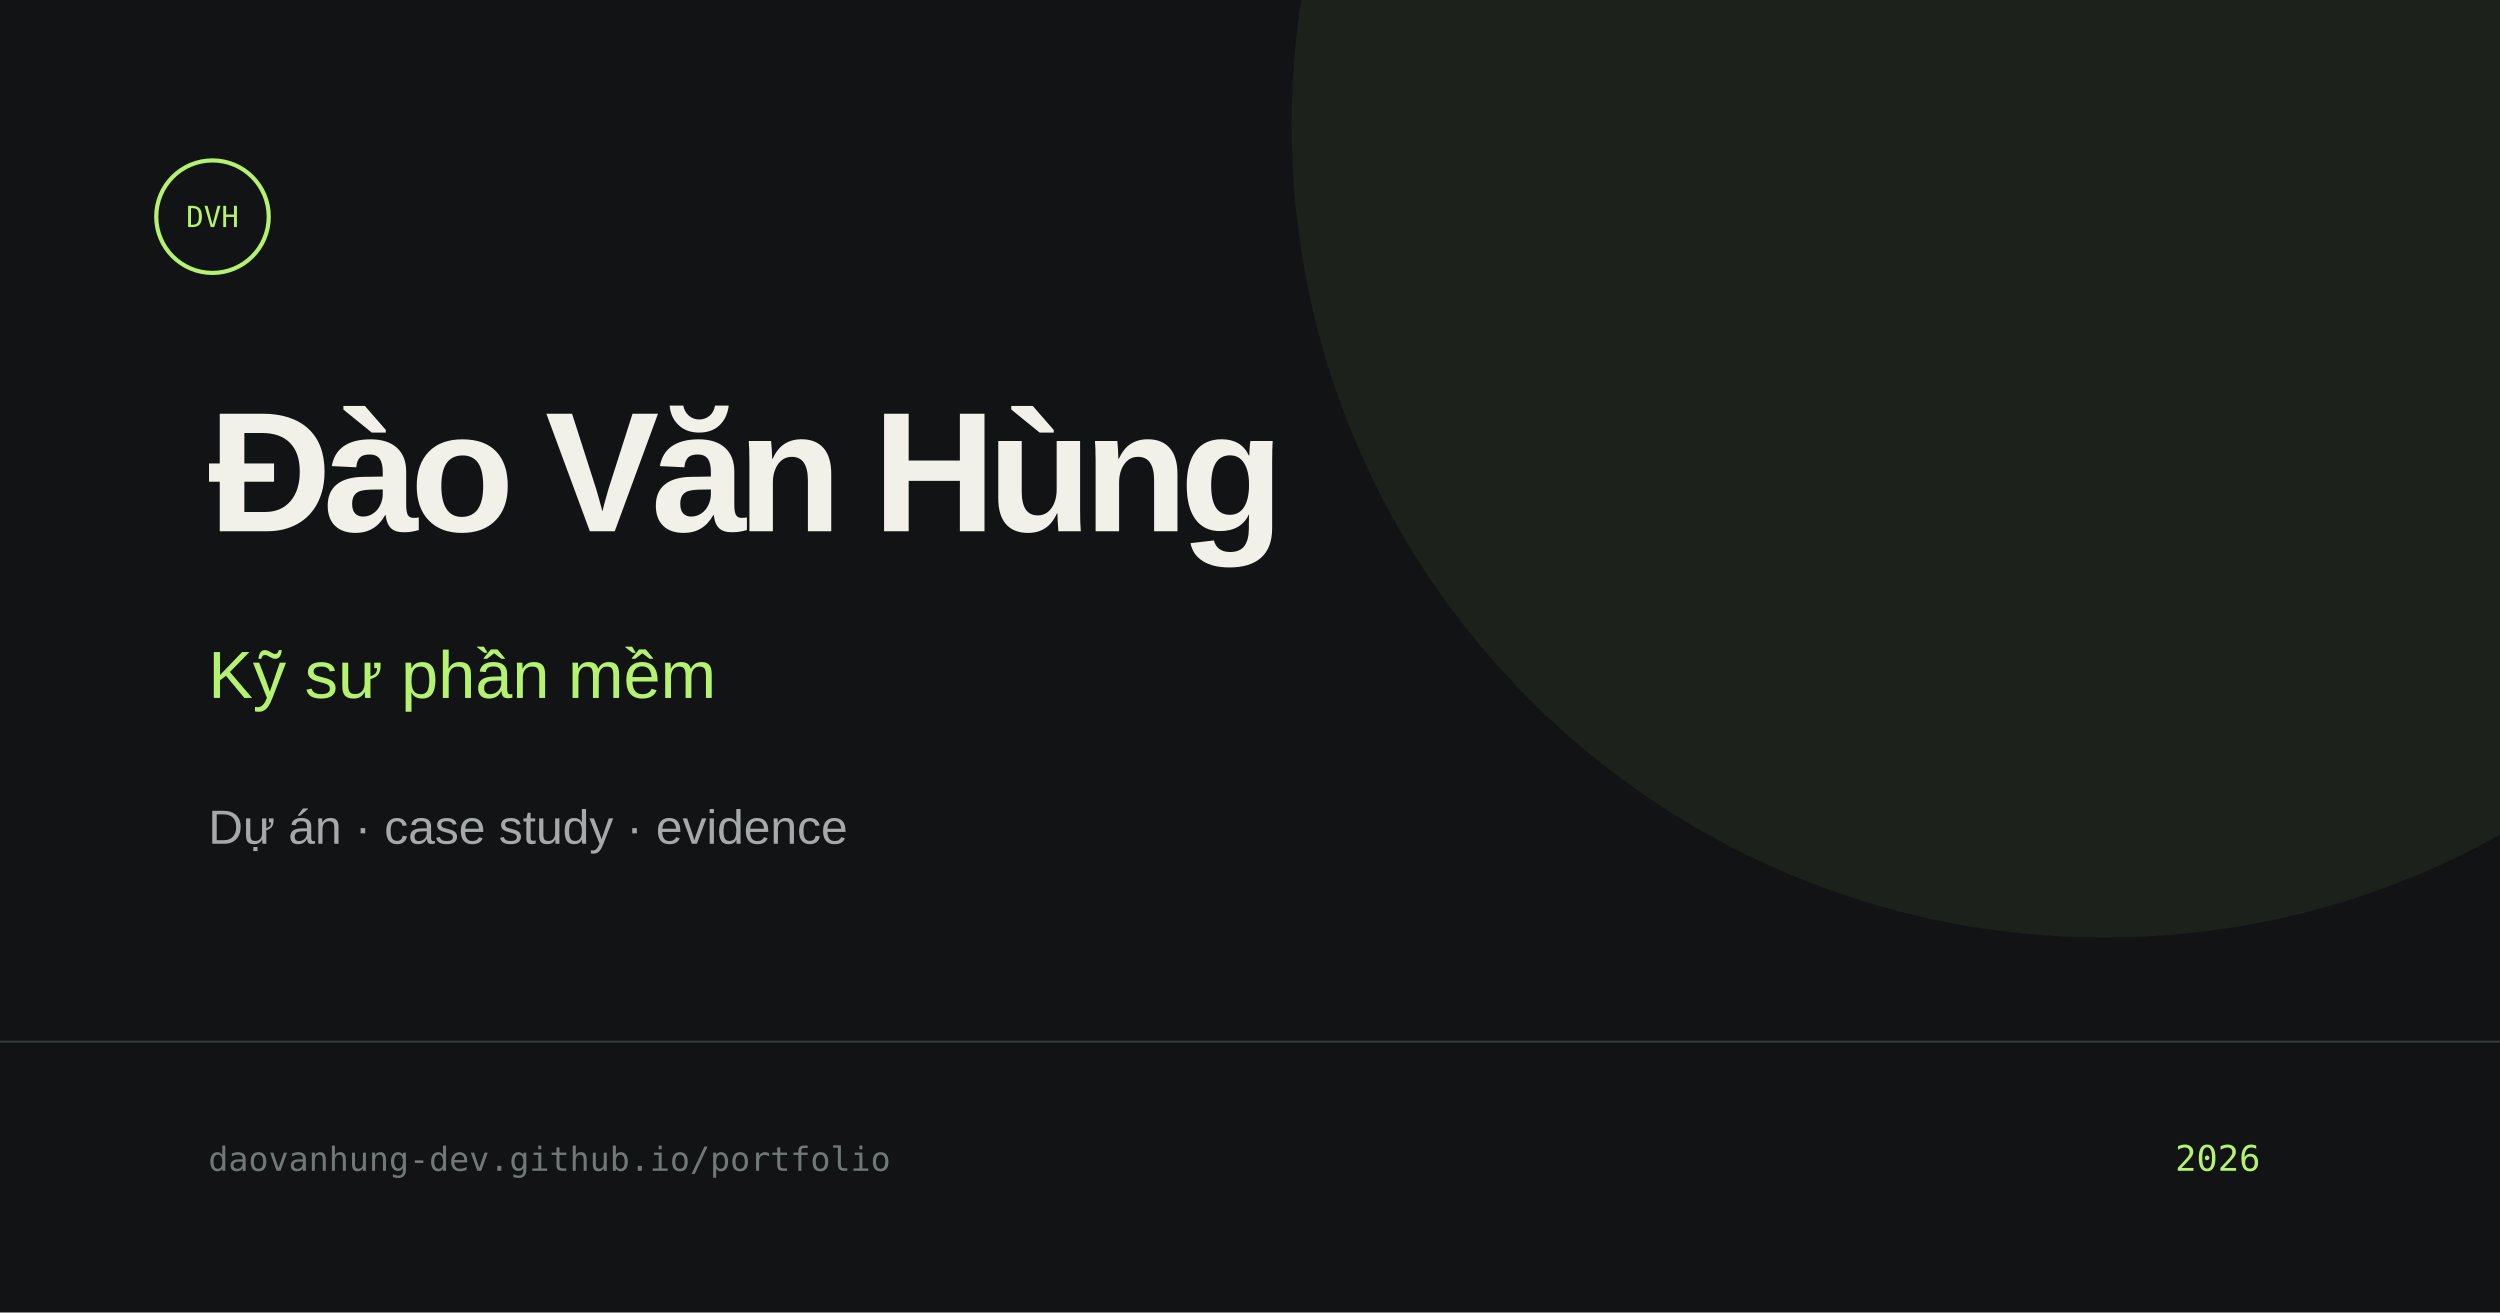
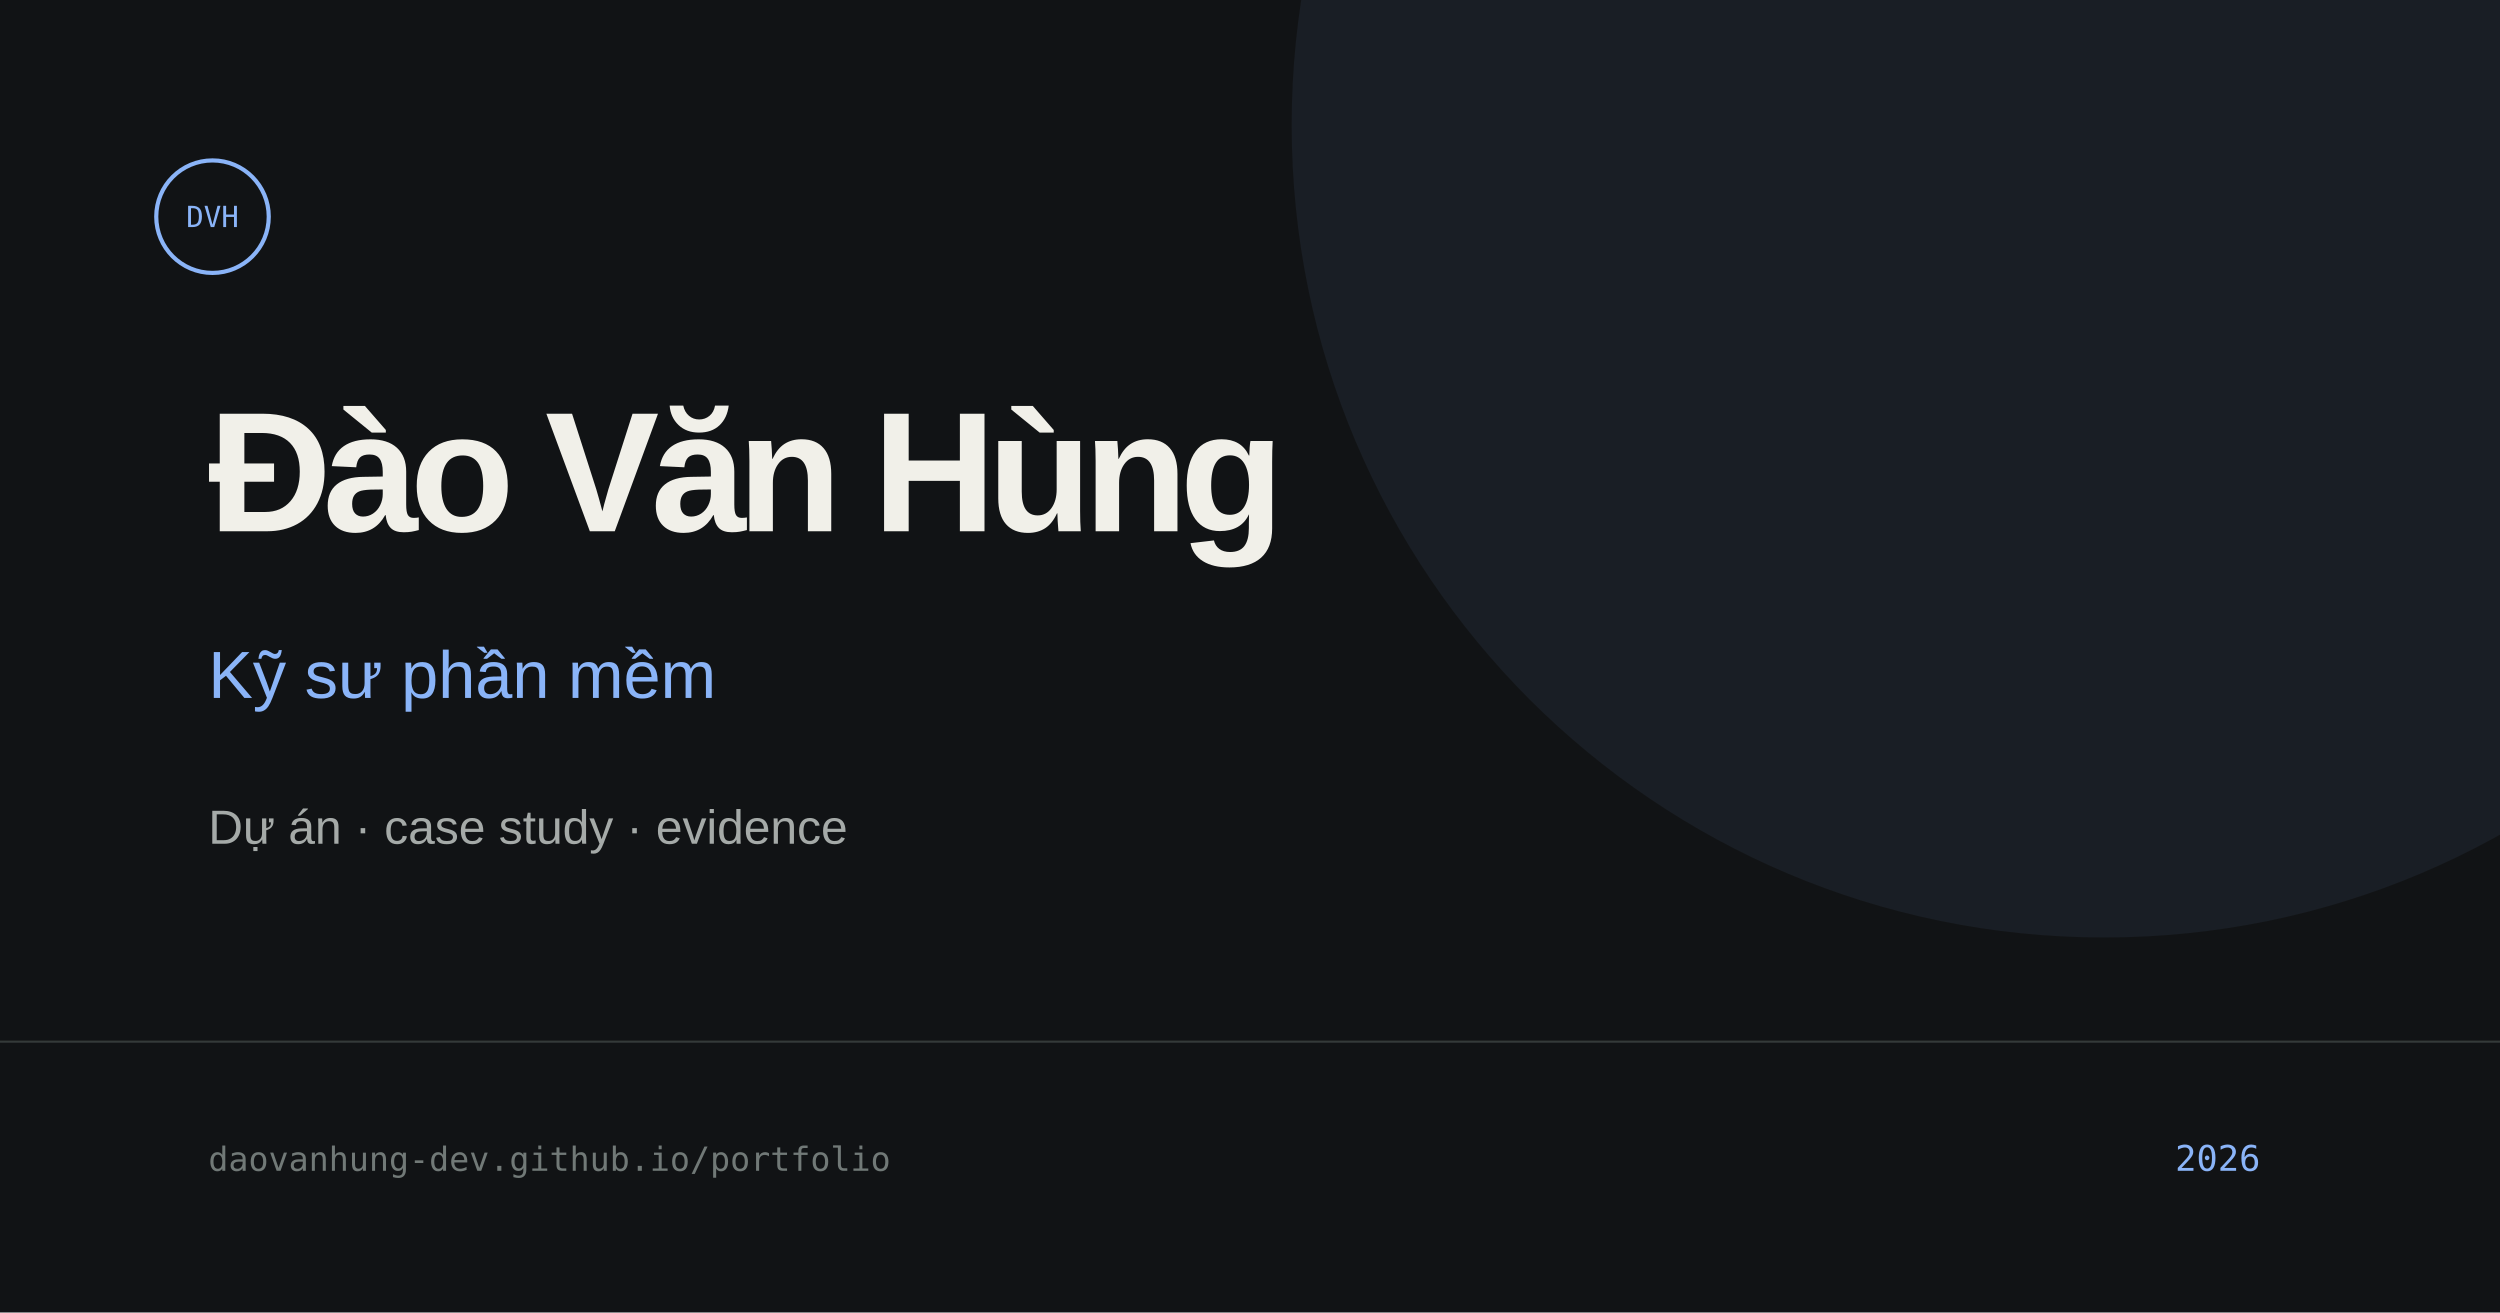
<svg xmlns="http://www.w3.org/2000/svg" width="1200" height="630" viewBox="0 0 1200 630">
  <rect width="1200" height="630" fill="#111315" />
-   <circle cx="1010" cy="60" r="390" fill="#b5f36f" opacity=".07" />
+   <circle cx="1010" cy="60" r="390" fill="#8ab4f8" opacity=".07" />
  <path d="M0 500h1200" stroke="#343a39" />
-   <circle cx="102" cy="104" r="27" fill="none" stroke="#b5f36f" stroke-width="2" />
-   <text x="102" y="109" fill="#b5f36f" font-family="monospace" font-size="14" text-anchor="middle">DVH</text>
+   <circle cx="102" cy="104" r="27" fill="none" stroke="#8ab4f8" stroke-width="2" />
+   <text x="102" y="109" fill="#8ab4f8" font-family="monospace" font-size="14" text-anchor="middle">DVH</text>
  <text x="100" y="255" fill="#f1f0e9" font-family="Arial,sans-serif" font-size="82" font-weight="700" letter-spacing="-4">Đào Văn Hùng</text>
-   <text x="100" y="335" fill="#b5f36f" font-family="Arial,sans-serif" font-size="32">Kỹ sư phần mềm</text>
+   <text x="100" y="335" fill="#8ab4f8" font-family="Arial,sans-serif" font-size="32">Kỹ sư phần mềm</text>
  <text x="100" y="405" fill="#a5aaa8" font-family="Arial,sans-serif" font-size="23">Dự án · case study · evidence</text>
  <text x="100" y="562" fill="#717977" font-family="monospace" font-size="16">daovanhung-dev.github.io/portfolio</text>
-   <text x="1085" y="562" fill="#b5f36f" font-family="monospace" font-size="17" text-anchor="end">2026</text>
+   <text x="1085" y="562" fill="#8ab4f8" font-family="monospace" font-size="17" text-anchor="end">2026</text>
</svg>
